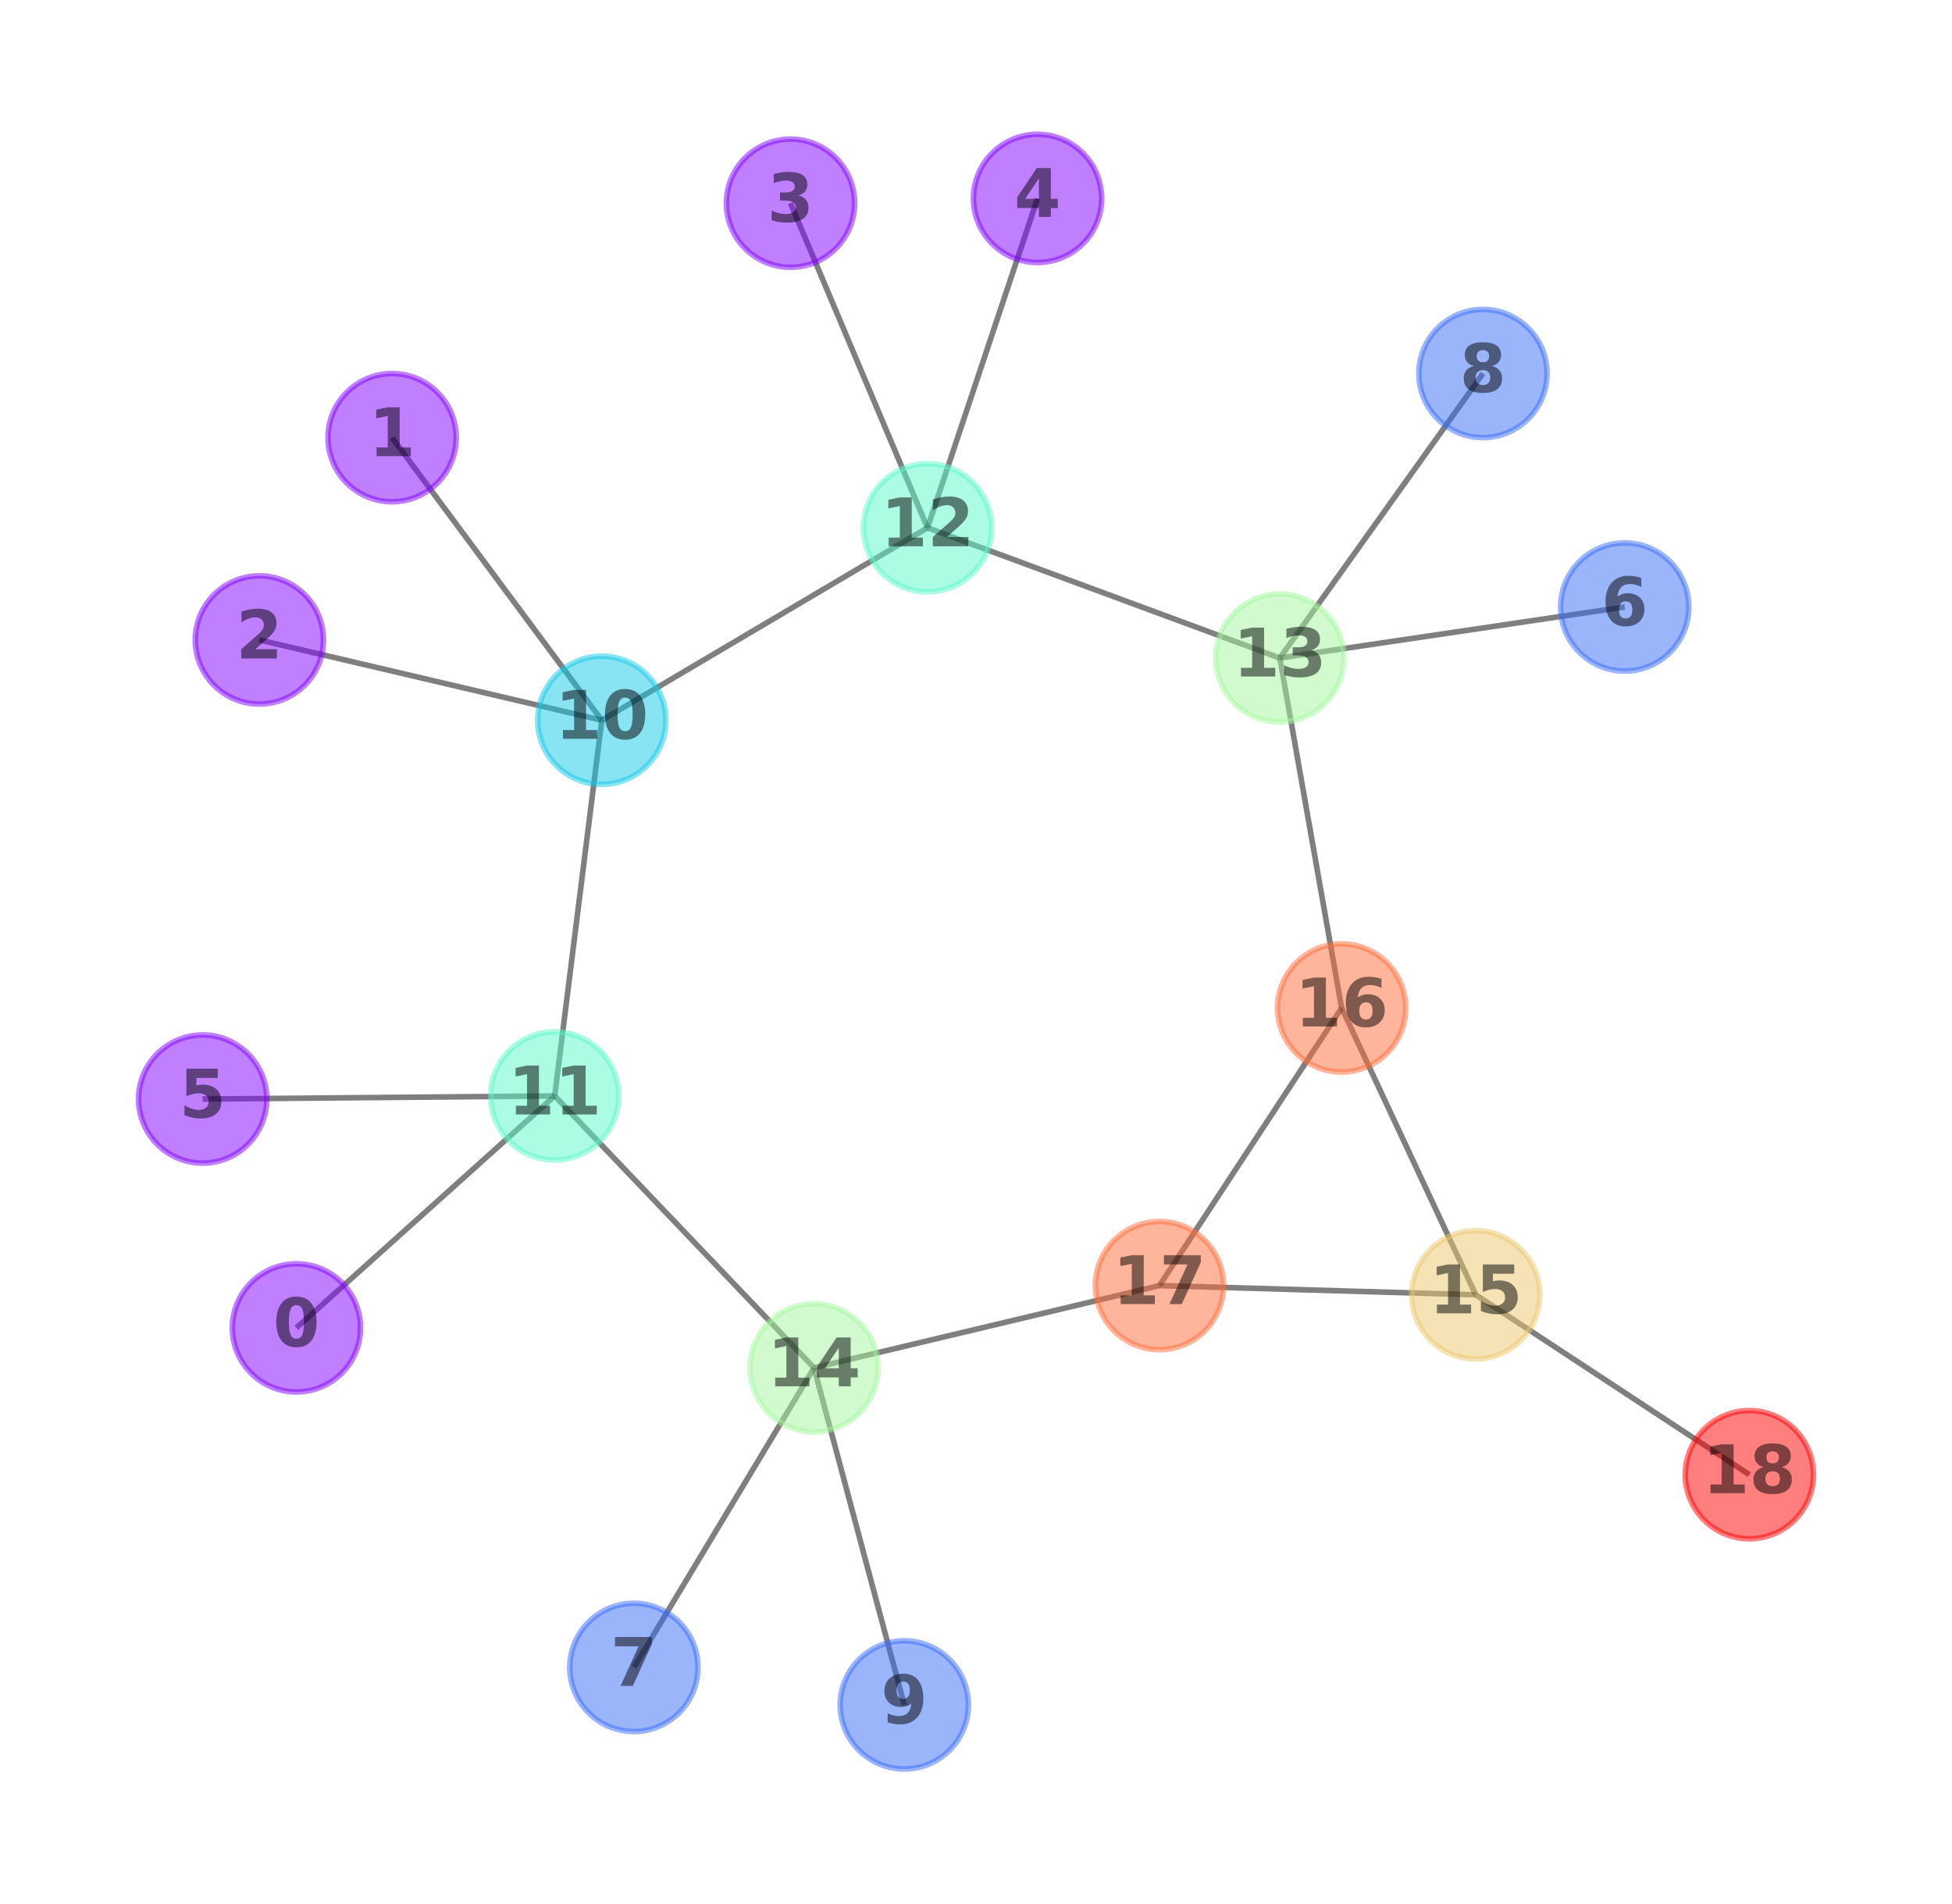
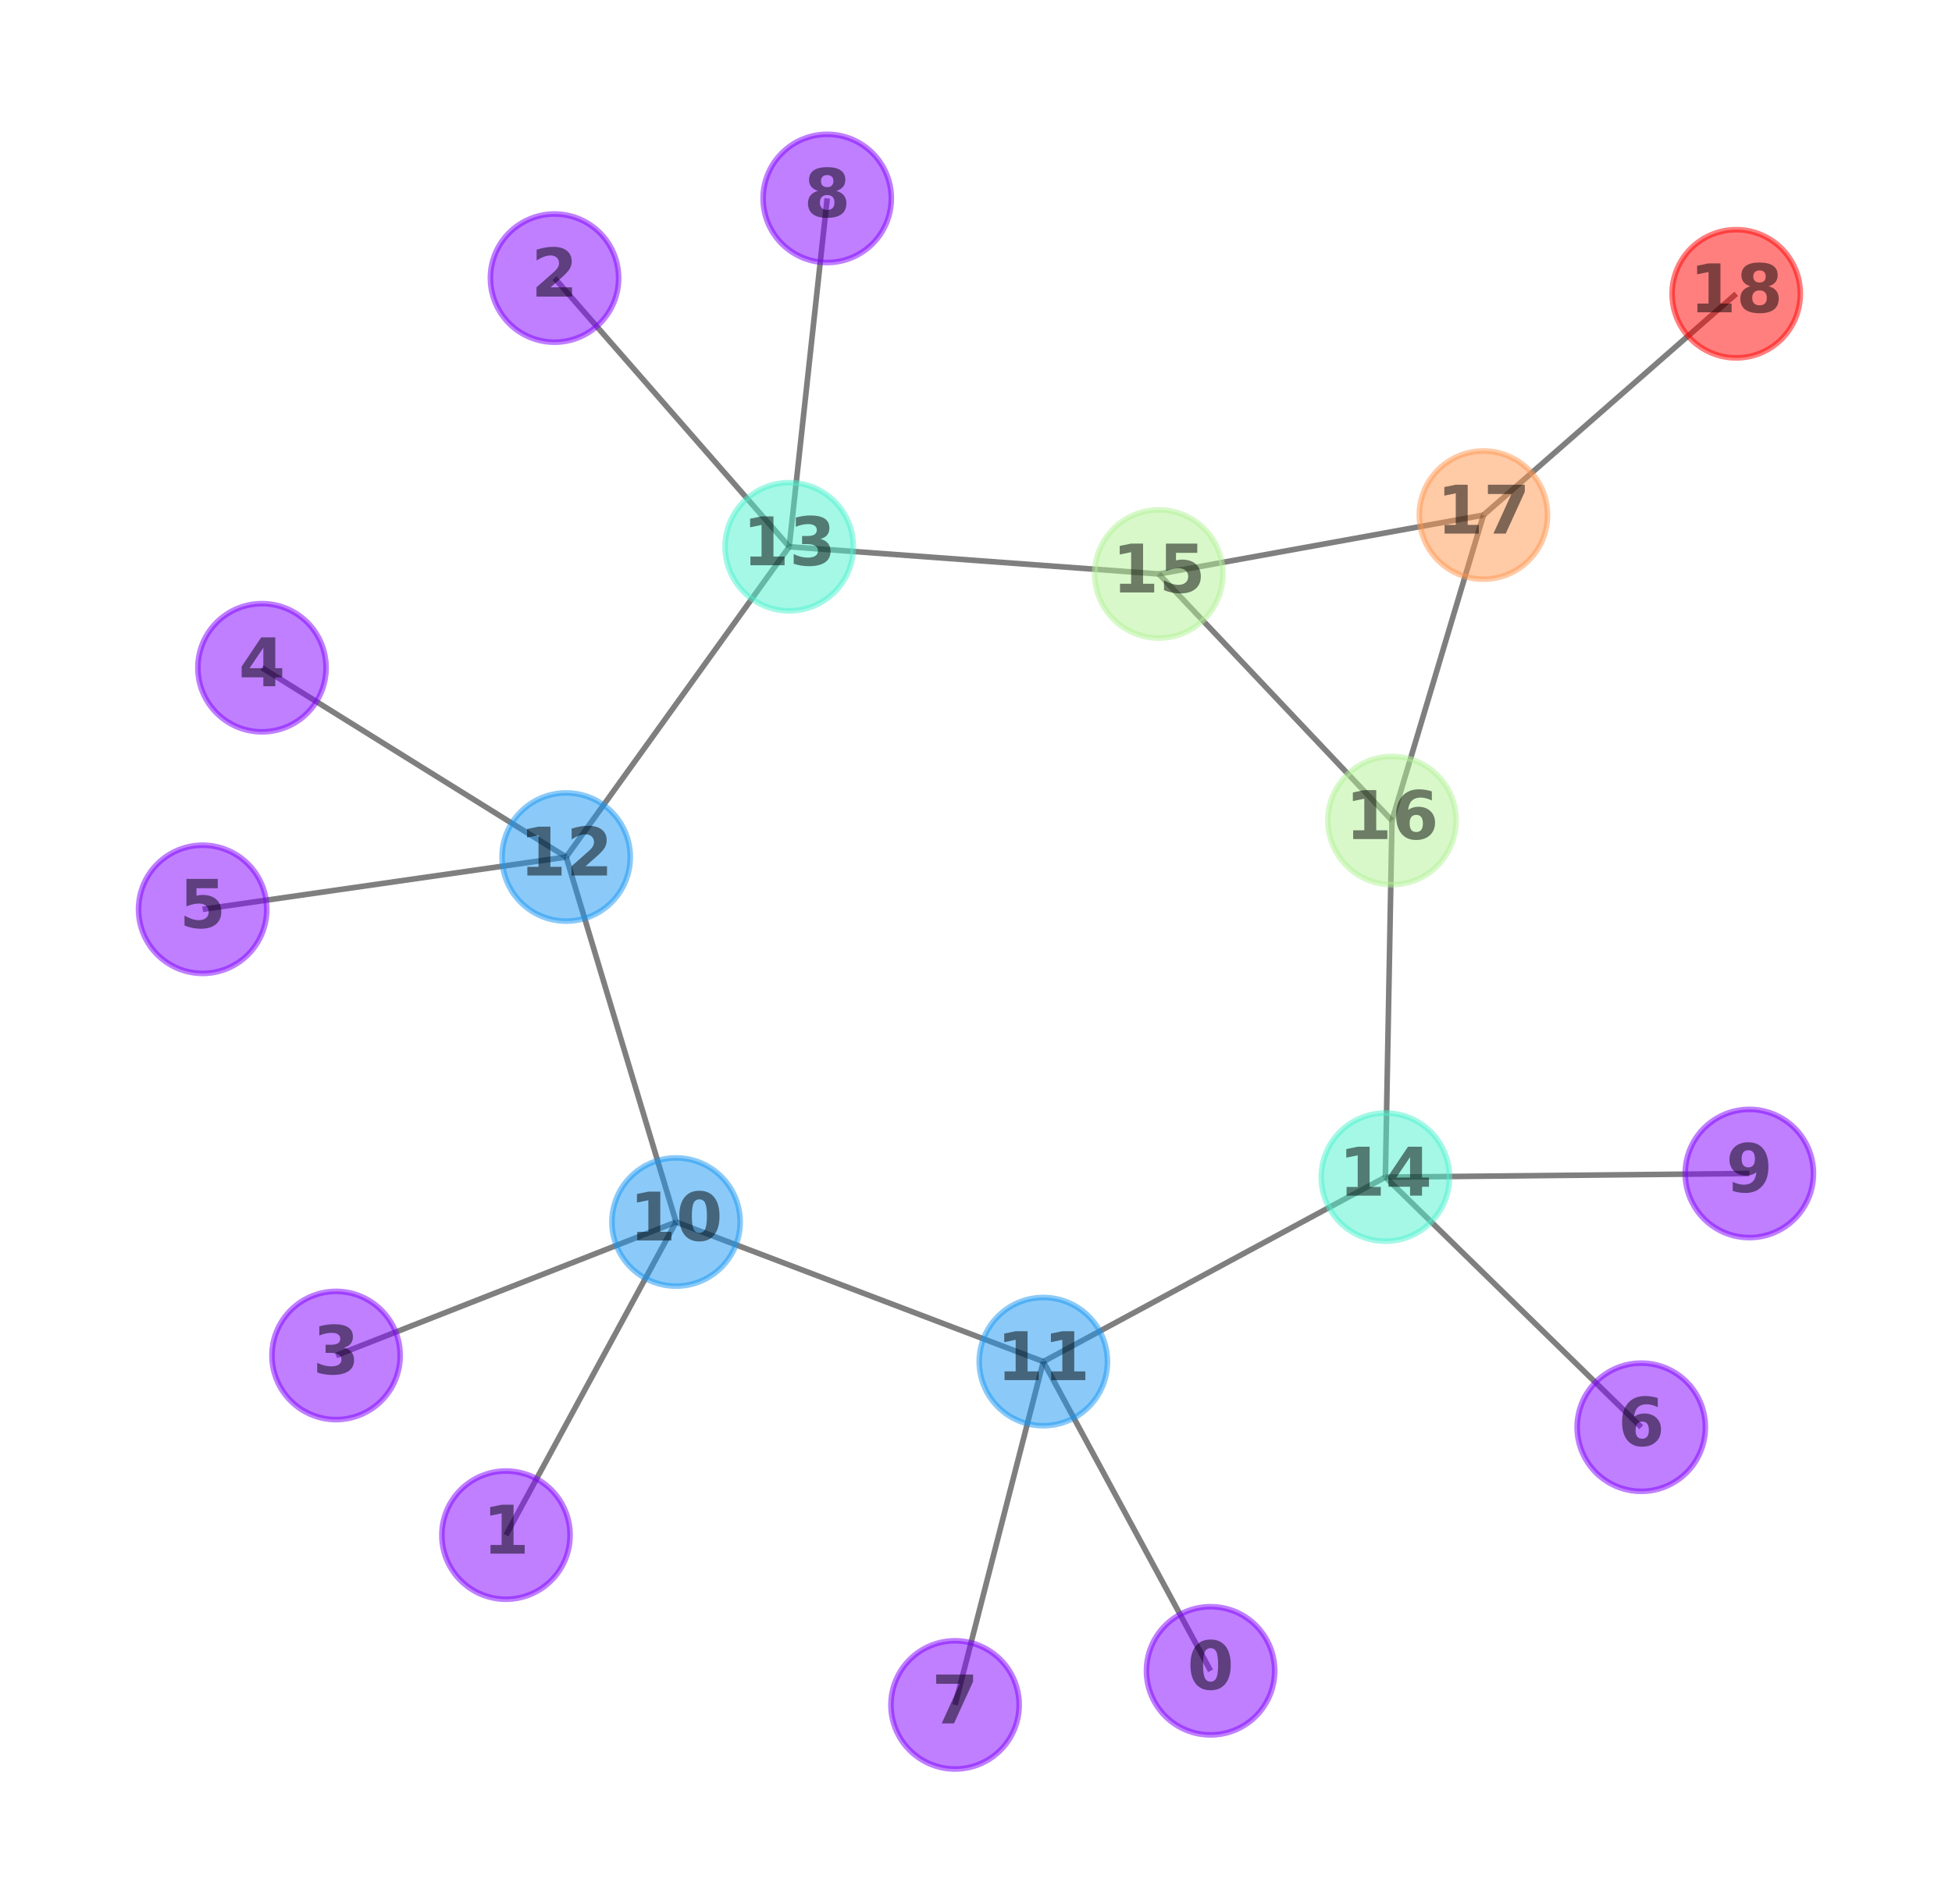
<svg xmlns="http://www.w3.org/2000/svg" xmlns:xlink="http://www.w3.org/1999/xlink" width="349.2pt" height="340.56pt" viewBox="0 0 349.2 340.56" version="1.1">
  <defs>
    <style type="text/css">*{stroke-linejoin: round; stroke-linecap: butt}</style>
  </defs>
  <g id="figure_1">
    <g id="patch_1">
      <path d="M 0 340.56  L 349.2 340.56  L 349.2 0  L 0 0  L 0 340.56  z " style="fill: none" />
    </g>
    <g id="axes_1">
      <g id="LineCollection_1">
-         <path d="M 107.655 128.879  L 165.925 94.438  " clip-path="url(#pccfd49016a)" style="fill: none; stroke: #000000; stroke-opacity: 0.5" />
-         <path d="M 107.655 128.879  L 99.232 196.095  " clip-path="url(#pccfd49016a)" style="fill: none; stroke: #000000; stroke-opacity: 0.5" />
-         <path d="M 107.655 128.879  L 70.142 78.31  " clip-path="url(#pccfd49016a)" style="fill: none; stroke: #000000; stroke-opacity: 0.5" />
-         <path d="M 107.655 128.879  L 46.396 114.505  " clip-path="url(#pccfd49016a)" style="fill: none; stroke: #000000; stroke-opacity: 0.5" />
-         <path d="M 99.232 196.095  L 145.629 244.744  " clip-path="url(#pccfd49016a)" style="fill: none; stroke: #000000; stroke-opacity: 0.5" />
-         <path d="M 99.232 196.095  L 36.253 196.65  " clip-path="url(#pccfd49016a)" style="fill: none; stroke: #000000; stroke-opacity: 0.5" />
-         <path d="M 99.232 196.095  L 53.028 237.593  " clip-path="url(#pccfd49016a)" style="fill: none; stroke: #000000; stroke-opacity: 0.5" />
-         <path d="M 145.629 244.744  L 207.421 230.026  " clip-path="url(#pccfd49016a)" style="fill: none; stroke: #000000; stroke-opacity: 0.5" />
-         <path d="M 145.629 244.744  L 113.397 298.35  " clip-path="url(#pccfd49016a)" style="fill: none; stroke: #000000; stroke-opacity: 0.5" />
-         <path d="M 145.629 244.744  L 161.769 305.057  " clip-path="url(#pccfd49016a)" style="fill: none; stroke: #000000; stroke-opacity: 0.5" />
-         <path d="M 207.421 230.026  L 264 231.678  " clip-path="url(#pccfd49016a)" style="fill: none; stroke: #000000; stroke-opacity: 0.5" />
-         <path d="M 207.421 230.026  L 240.009 180.354  " clip-path="url(#pccfd49016a)" style="fill: none; stroke: #000000; stroke-opacity: 0.5" />
-         <path d="M 240.009 180.354  L 264 231.678  " clip-path="url(#pccfd49016a)" style="fill: none; stroke: #000000; stroke-opacity: 0.5" />
-         <path d="M 240.009 180.354  L 228.953 117.738  " clip-path="url(#pccfd49016a)" style="fill: none; stroke: #000000; stroke-opacity: 0.5" />
-         <path d="M 264 231.678  L 312.947 263.862  " clip-path="url(#pccfd49016a)" style="fill: none; stroke: #000000; stroke-opacity: 0.5" />
-         <path d="M 228.953 117.738  L 165.925 94.438  " clip-path="url(#pccfd49016a)" style="fill: none; stroke: #000000; stroke-opacity: 0.5" />
-         <path d="M 228.953 117.738  L 290.653 108.606  " clip-path="url(#pccfd49016a)" style="fill: none; stroke: #000000; stroke-opacity: 0.5" />
-         <path d="M 228.953 117.738  L 265.289 66.83  " clip-path="url(#pccfd49016a)" style="fill: none; stroke: #000000; stroke-opacity: 0.5" />
-         <path d="M 165.925 94.438  L 185.611 35.503  " clip-path="url(#pccfd49016a)" style="fill: none; stroke: #000000; stroke-opacity: 0.5" />
-         <path d="M 165.925 94.438  L 141.415 36.358  " clip-path="url(#pccfd49016a)" style="fill: none; stroke: #000000; stroke-opacity: 0.5" />
+         <path d="M 216.565 298.954  L 186.646 243.629  " clip-path="url(#pe6e37e0d5b)" style="fill: none; stroke: #000000; stroke-opacity: 0.5" />
+         <path d="M 141.186 97.828  L 207.305 102.699  " clip-path="url(#pe6e37e0d5b)" style="fill: none; stroke: #000000; stroke-opacity: 0.5" />
+         <path d="M 141.186 97.828  L 101.283 153.348  " clip-path="url(#pe6e37e0d5b)" style="fill: none; stroke: #000000; stroke-opacity: 0.5" />
+         <path d="M 141.186 97.828  L 99.199 49.76  " clip-path="url(#pe6e37e0d5b)" style="fill: none; stroke: #000000; stroke-opacity: 0.5" />
+         <path d="M 141.186 97.828  L 147.982 35.503  " clip-path="url(#pe6e37e0d5b)" style="fill: none; stroke: #000000; stroke-opacity: 0.5" />
+         <path d="M 120.94 218.653  L 101.283 153.348  " clip-path="url(#pe6e37e0d5b)" style="fill: none; stroke: #000000; stroke-opacity: 0.5" />
+         <path d="M 120.94 218.653  L 186.646 243.629  " clip-path="url(#pe6e37e0d5b)" style="fill: none; stroke: #000000; stroke-opacity: 0.5" />
+         <path d="M 120.94 218.653  L 90.513 274.679  " clip-path="url(#pe6e37e0d5b)" style="fill: none; stroke: #000000; stroke-opacity: 0.5" />
+         <path d="M 120.94 218.653  L 60.119 242.536  " clip-path="url(#pe6e37e0d5b)" style="fill: none; stroke: #000000; stroke-opacity: 0.5" />
+         <path d="M 247.835 210.621  L 186.646 243.629  " clip-path="url(#pe6e37e0d5b)" style="fill: none; stroke: #000000; stroke-opacity: 0.5" />
+         <path d="M 247.835 210.621  L 249.016 146.813  " clip-path="url(#pe6e37e0d5b)" style="fill: none; stroke: #000000; stroke-opacity: 0.5" />
+         <path d="M 247.835 210.621  L 293.611 255.371  " clip-path="url(#pe6e37e0d5b)" style="fill: none; stroke: #000000; stroke-opacity: 0.5" />
+         <path d="M 247.835 210.621  L 312.947 209.971  " clip-path="url(#pe6e37e0d5b)" style="fill: none; stroke: #000000; stroke-opacity: 0.5" />
+         <path d="M 265.376 92.165  L 249.016 146.813  " clip-path="url(#pe6e37e0d5b)" style="fill: none; stroke: #000000; stroke-opacity: 0.5" />
+         <path d="M 265.376 92.165  L 207.305 102.699  " clip-path="url(#pe6e37e0d5b)" style="fill: none; stroke: #000000; stroke-opacity: 0.5" />
+         <path d="M 265.376 92.165  L 310.597 52.566  " clip-path="url(#pe6e37e0d5b)" style="fill: none; stroke: #000000; stroke-opacity: 0.5" />
+         <path d="M 46.866 119.478  L 101.283 153.348  " clip-path="url(#pe6e37e0d5b)" style="fill: none; stroke: #000000; stroke-opacity: 0.5" />
+         <path d="M 36.253 162.702  L 101.283 153.348  " clip-path="url(#pe6e37e0d5b)" style="fill: none; stroke: #000000; stroke-opacity: 0.5" />
+         <path d="M 186.646 243.629  L 170.853 305.057  " clip-path="url(#pe6e37e0d5b)" style="fill: none; stroke: #000000; stroke-opacity: 0.5" />
+         <path d="M 207.305 102.699  L 249.016 146.813  " clip-path="url(#pe6e37e0d5b)" style="fill: none; stroke: #000000; stroke-opacity: 0.5" />
      </g>
      <g id="PathCollection_1">
        <defs>
-           <path id="C0_0_ea0655f7cc" d="M 0 11.471  C 3.042 11.471 5.96 10.262 8.111 8.111  C 10.262 5.96 11.471 3.042 11.471 -0  C 11.471 -3.042 10.262 -5.96 8.111 -8.111  C 5.96 -10.262 3.042 -11.471 0 -11.471  C -3.042 -11.471 -5.96 -10.262 -8.111 -8.111  C -10.262 -5.96 -11.471 -3.042 -11.471 0  C -11.471 3.042 -10.262 5.96 -8.111 8.111  C -5.96 10.262 -3.042 11.471 0 11.471  z " />
+           <path id="C0_0_2b1d73492f" d="M 0 11.471  C 3.042 11.471 5.96 10.262 8.111 8.111  C 10.262 5.96 11.471 3.042 11.471 -0  C 11.471 -3.042 10.262 -5.96 8.111 -8.111  C 5.96 -10.262 3.042 -11.471 0 -11.471  C -3.042 -11.471 -5.96 -10.262 -8.111 -8.111  C -10.262 -5.96 -11.471 -3.042 -11.471 0  C -11.471 3.042 -10.262 5.96 -8.111 8.111  C -5.96 10.262 -3.042 11.471 0 11.471  z " />
        </defs>
-         <g clip-path="url(#pccfd49016a)">
-           <use xlink:href="#C0_0_ea0655f7cc" x="107.655" y="128.879" style="fill: #12c8e6; fill-opacity: 0.5; stroke: #12c8e6; stroke-opacity: 0.5" />
-         </g>
-         <g clip-path="url(#pccfd49016a)">
-           <use xlink:href="#C0_0_ea0655f7cc" x="99.232" y="196.095" style="fill: #5af8c8; fill-opacity: 0.5; stroke: #5af8c8; stroke-opacity: 0.5" />
-         </g>
-         <g clip-path="url(#pccfd49016a)">
-           <use xlink:href="#C0_0_ea0655f7cc" x="145.629" y="244.744" style="fill: #a4f89f; fill-opacity: 0.5; stroke: #a4f89f; stroke-opacity: 0.5" />
-         </g>
-         <g clip-path="url(#pccfd49016a)">
-           <use xlink:href="#C0_0_ea0655f7cc" x="207.421" y="230.026" style="fill: #ff6d38; fill-opacity: 0.5; stroke: #ff6d38; stroke-opacity: 0.5" />
-         </g>
-         <g clip-path="url(#pccfd49016a)">
-           <use xlink:href="#C0_0_ea0655f7cc" x="240.009" y="180.354" style="fill: #ff6d38; fill-opacity: 0.5; stroke: #ff6d38; stroke-opacity: 0.5" />
-         </g>
-         <g clip-path="url(#pccfd49016a)">
-           <use xlink:href="#C0_0_ea0655f7cc" x="264" y="231.678" style="fill: #ecc86f; fill-opacity: 0.5; stroke: #ecc86f; stroke-opacity: 0.5" />
-         </g>
-         <g clip-path="url(#pccfd49016a)">
-           <use xlink:href="#C0_0_ea0655f7cc" x="312.947" y="263.862" style="fill: #ff0000; fill-opacity: 0.5; stroke: #ff0000; stroke-opacity: 0.5" />
-         </g>
-         <g clip-path="url(#pccfd49016a)">
-           <use xlink:href="#C0_0_ea0655f7cc" x="228.953" y="117.738" style="fill: #a4f89f; fill-opacity: 0.5; stroke: #a4f89f; stroke-opacity: 0.5" />
-         </g>
-         <g clip-path="url(#pccfd49016a)">
-           <use xlink:href="#C0_0_ea0655f7cc" x="165.925" y="94.438" style="fill: #5af8c8; fill-opacity: 0.5; stroke: #5af8c8; stroke-opacity: 0.5" />
-         </g>
-         <g clip-path="url(#pccfd49016a)">
-           <use xlink:href="#C0_0_ea0655f7cc" x="70.142" y="78.31" style="fill: #8000ff; fill-opacity: 0.5; stroke: #8000ff; stroke-opacity: 0.5" />
-         </g>
-         <g clip-path="url(#pccfd49016a)">
-           <use xlink:href="#C0_0_ea0655f7cc" x="46.396" y="114.505" style="fill: #8000ff; fill-opacity: 0.5; stroke: #8000ff; stroke-opacity: 0.5" />
-         </g>
-         <g clip-path="url(#pccfd49016a)">
-           <use xlink:href="#C0_0_ea0655f7cc" x="36.253" y="196.65" style="fill: #8000ff; fill-opacity: 0.5; stroke: #8000ff; stroke-opacity: 0.5" />
-         </g>
-         <g clip-path="url(#pccfd49016a)">
-           <use xlink:href="#C0_0_ea0655f7cc" x="53.028" y="237.593" style="fill: #8000ff; fill-opacity: 0.5; stroke: #8000ff; stroke-opacity: 0.5" />
-         </g>
-         <g clip-path="url(#pccfd49016a)">
-           <use xlink:href="#C0_0_ea0655f7cc" x="113.397" y="298.35" style="fill: #386df9; fill-opacity: 0.5; stroke: #386df9; stroke-opacity: 0.5" />
-         </g>
-         <g clip-path="url(#pccfd49016a)">
-           <use xlink:href="#C0_0_ea0655f7cc" x="161.769" y="305.057" style="fill: #386df9; fill-opacity: 0.5; stroke: #386df9; stroke-opacity: 0.5" />
-         </g>
-         <g clip-path="url(#pccfd49016a)">
-           <use xlink:href="#C0_0_ea0655f7cc" x="290.653" y="108.606" style="fill: #386df9; fill-opacity: 0.5; stroke: #386df9; stroke-opacity: 0.5" />
-         </g>
-         <g clip-path="url(#pccfd49016a)">
-           <use xlink:href="#C0_0_ea0655f7cc" x="265.289" y="66.83" style="fill: #386df9; fill-opacity: 0.5; stroke: #386df9; stroke-opacity: 0.5" />
-         </g>
-         <g clip-path="url(#pccfd49016a)">
-           <use xlink:href="#C0_0_ea0655f7cc" x="185.611" y="35.503" style="fill: #8000ff; fill-opacity: 0.5; stroke: #8000ff; stroke-opacity: 0.5" />
-         </g>
-         <g clip-path="url(#pccfd49016a)">
-           <use xlink:href="#C0_0_ea0655f7cc" x="141.415" y="36.358" style="fill: #8000ff; fill-opacity: 0.5; stroke: #8000ff; stroke-opacity: 0.5" />
+         <g clip-path="url(#pe6e37e0d5b)">
+           <use xlink:href="#C0_0_2b1d73492f" x="216.565" y="298.954" style="fill: #8000ff; fill-opacity: 0.5; stroke: #8000ff; stroke-opacity: 0.5" />
+         </g>
+         <g clip-path="url(#pe6e37e0d5b)">
+           <use xlink:href="#C0_0_2b1d73492f" x="141.186" y="97.828" style="fill: #4df3ce; fill-opacity: 0.5; stroke: #4df3ce; stroke-opacity: 0.5" />
+         </g>
+         <g clip-path="url(#pe6e37e0d5b)">
+           <use xlink:href="#C0_0_2b1d73492f" x="120.94" y="218.653" style="fill: #1996f3; fill-opacity: 0.5; stroke: #1996f3; stroke-opacity: 0.5" />
+         </g>
+         <g clip-path="url(#pe6e37e0d5b)">
+           <use xlink:href="#C0_0_2b1d73492f" x="247.835" y="210.621" style="fill: #4df3ce; fill-opacity: 0.5; stroke: #4df3ce; stroke-opacity: 0.5" />
+         </g>
+         <g clip-path="url(#pe6e37e0d5b)">
+           <use xlink:href="#C0_0_2b1d73492f" x="265.376" y="92.165" style="fill: #ff964f; fill-opacity: 0.5; stroke: #ff964f; stroke-opacity: 0.5" />
+         </g>
+         <g clip-path="url(#pe6e37e0d5b)">
+           <use xlink:href="#C0_0_2b1d73492f" x="90.513" y="274.679" style="fill: #8000ff; fill-opacity: 0.5; stroke: #8000ff; stroke-opacity: 0.5" />
+         </g>
+         <g clip-path="url(#pe6e37e0d5b)">
+           <use xlink:href="#C0_0_2b1d73492f" x="310.597" y="52.566" style="fill: #ff0000; fill-opacity: 0.5; stroke: #ff0000; stroke-opacity: 0.5" />
+         </g>
+         <g clip-path="url(#pe6e37e0d5b)">
+           <use xlink:href="#C0_0_2b1d73492f" x="99.199" y="49.76" style="fill: #8000ff; fill-opacity: 0.5; stroke: #8000ff; stroke-opacity: 0.5" />
+         </g>
+         <g clip-path="url(#pe6e37e0d5b)">
+           <use xlink:href="#C0_0_2b1d73492f" x="60.119" y="242.536" style="fill: #8000ff; fill-opacity: 0.5; stroke: #8000ff; stroke-opacity: 0.5" />
+         </g>
+         <g clip-path="url(#pe6e37e0d5b)">
+           <use xlink:href="#C0_0_2b1d73492f" x="46.866" y="119.478" style="fill: #8000ff; fill-opacity: 0.5; stroke: #8000ff; stroke-opacity: 0.5" />
+         </g>
+         <g clip-path="url(#pe6e37e0d5b)">
+           <use xlink:href="#C0_0_2b1d73492f" x="36.253" y="162.702" style="fill: #8000ff; fill-opacity: 0.5; stroke: #8000ff; stroke-opacity: 0.5" />
+         </g>
+         <g clip-path="url(#pe6e37e0d5b)">
+           <use xlink:href="#C0_0_2b1d73492f" x="186.646" y="243.629" style="fill: #1996f3; fill-opacity: 0.5; stroke: #1996f3; stroke-opacity: 0.5" />
+         </g>
+         <g clip-path="url(#pe6e37e0d5b)">
+           <use xlink:href="#C0_0_2b1d73492f" x="101.283" y="153.348" style="fill: #1996f3; fill-opacity: 0.5; stroke: #1996f3; stroke-opacity: 0.5" />
+         </g>
+         <g clip-path="url(#pe6e37e0d5b)">
+           <use xlink:href="#C0_0_2b1d73492f" x="293.611" y="255.371" style="fill: #8000ff; fill-opacity: 0.5; stroke: #8000ff; stroke-opacity: 0.5" />
+         </g>
+         <g clip-path="url(#pe6e37e0d5b)">
+           <use xlink:href="#C0_0_2b1d73492f" x="170.853" y="305.057" style="fill: #8000ff; fill-opacity: 0.5; stroke: #8000ff; stroke-opacity: 0.5" />
+         </g>
+         <g clip-path="url(#pe6e37e0d5b)">
+           <use xlink:href="#C0_0_2b1d73492f" x="147.982" y="35.503" style="fill: #8000ff; fill-opacity: 0.5; stroke: #8000ff; stroke-opacity: 0.5" />
+         </g>
+         <g clip-path="url(#pe6e37e0d5b)">
+           <use xlink:href="#C0_0_2b1d73492f" x="207.305" y="102.699" style="fill: #b2f396; fill-opacity: 0.5; stroke: #b2f396; stroke-opacity: 0.5" />
+         </g>
+         <g clip-path="url(#pe6e37e0d5b)">
+           <use xlink:href="#C0_0_2b1d73492f" x="249.016" y="146.813" style="fill: #b2f396; fill-opacity: 0.5; stroke: #b2f396; stroke-opacity: 0.5" />
+         </g>
+         <g clip-path="url(#pe6e37e0d5b)">
+           <use xlink:href="#C0_0_2b1d73492f" x="312.947" y="209.971" style="fill: #8000ff; fill-opacity: 0.5; stroke: #8000ff; stroke-opacity: 0.5" />
        </g>
      </g>
      <g id="text_1">
-         <g clip-path="url(#pccfd49016a)">
-           <g style="opacity: 0.5" transform="translate(99.30575 132.1901)scale(0.12 -0.12)">
+         <g clip-path="url(#pe6e37e0d5b)">
+           <g style="opacity: 0.5" transform="translate(212.3905 302.2651)scale(0.12 -0.12)">
+             <defs>
+               <path id="DejaVuSans-Bold-30" d="M 2944 2338  Q 2944 3213 2780 3570  Q 2616 3928 2228 3928  Q 1841 3928 1675 3570  Q 1509 3213 1509 2338  Q 1509 1453 1675 1090  Q 1841 728 2228 728  Q 2613 728 2778 1090  Q 2944 1453 2944 2338  z M 4147 2328  Q 4147 1169 3647 539  Q 3147 -91 2228 -91  Q 1306 -91 806 539  Q 306 1169 306 2328  Q 306 3491 806 4120  Q 1306 4750 2228 4750  Q 3147 4750 3647 4120  Q 4147 3491 4147 2328  z " transform="scale(0.015625)" />
+             </defs>
+             <use xlink:href="#DejaVuSans-Bold-30" />
+           </g>
+         </g>
+       </g>
+       <g id="text_2">
+         <g clip-path="url(#pe6e37e0d5b)">
+           <g style="opacity: 0.5" transform="translate(132.8369 101.1389)scale(0.12 -0.12)">
            <defs>
              <path id="DejaVuSans-Bold-31" d="M 750 831  L 1813 831  L 1813 3847  L 722 3622  L 722 4441  L 1806 4666  L 2950 4666  L 2950 831  L 4013 831  L 4013 0  L 750 0  L 750 831  z " transform="scale(0.015625)" />
-               <path id="DejaVuSans-Bold-30" d="M 2944 2338  Q 2944 3213 2780 3570  Q 2616 3928 2228 3928  Q 1841 3928 1675 3570  Q 1509 3213 1509 2338  Q 1509 1453 1675 1090  Q 1841 728 2228 728  Q 2613 728 2778 1090  Q 2944 1453 2944 2338  z M 4147 2328  Q 4147 1169 3647 539  Q 3147 -91 2228 -91  Q 1306 -91 806 539  Q 306 1169 306 2328  Q 306 3491 806 4120  Q 1306 4750 2228 4750  Q 3147 4750 3647 4120  Q 4147 3491 4147 2328  z " transform="scale(0.015625)" />
-             </defs>
+               <path id="DejaVuSans-Bold-33" d="M 2981 2516  Q 3453 2394 3698 2092  Q 3944 1791 3944 1325  Q 3944 631 3412 270  Q 2881 -91 1863 -91  Q 1503 -91 1142 -33  Q 781 25 428 141  L 428 1069  Q 766 900 1098 814  Q 1431 728 1753 728  Q 2231 728 2486 893  Q 2741 1059 2741 1369  Q 2741 1688 2480 1852  Q 2219 2016 1709 2016  L 1228 2016  L 1228 2791  L 1734 2791  Q 2188 2791 2409 2933  Q 2631 3075 2631 3366  Q 2631 3634 2415 3781  Q 2200 3928 1806 3928  Q 1516 3928 1219 3862  Q 922 3797 628 3669  L 628 4550  Q 984 4650 1334 4700  Q 1684 4750 2022 4750  Q 2931 4750 3382 4451  Q 3834 4153 3834 3553  Q 3834 3144 3618 2883  Q 3403 2622 2981 2516  z " transform="scale(0.015625)" />
+             </defs>
+             <use xlink:href="#DejaVuSans-Bold-31" />
+             <use xlink:href="#DejaVuSans-Bold-33" x="69.58" />
+           </g>
+         </g>
+       </g>
+       <g id="text_3">
+         <g clip-path="url(#pe6e37e0d5b)">
+           <g style="opacity: 0.5" transform="translate(112.5909 221.9638)scale(0.12 -0.12)">
            <use xlink:href="#DejaVuSans-Bold-31" />
            <use xlink:href="#DejaVuSans-Bold-30" x="69.58" />
          </g>
        </g>
      </g>
-       <g id="text_2">
-         <g clip-path="url(#pccfd49016a)">
-           <g style="opacity: 0.5" transform="translate(90.88241 199.4061)scale(0.12 -0.12)">
+       <g id="text_4">
+         <g clip-path="url(#pe6e37e0d5b)">
+           <g style="opacity: 0.5" transform="translate(239.4853 213.9322)scale(0.12 -0.12)">
+             <defs>
+               <path id="DejaVuSans-Bold-34" d="M 2356 3675  L 1038 1722  L 2356 1722  L 2356 3675  z M 2156 4666  L 3494 4666  L 3494 1722  L 4159 1722  L 4159 850  L 3494 850  L 3494 0  L 2356 0  L 2356 850  L 288 850  L 288 1881  L 2156 4666  z " transform="scale(0.015625)" />
+             </defs>
+             <use xlink:href="#DejaVuSans-Bold-31" />
+             <use xlink:href="#DejaVuSans-Bold-34" x="69.58" />
+           </g>
+         </g>
+       </g>
+       <g id="text_5">
+         <g clip-path="url(#pe6e37e0d5b)">
+           <g style="opacity: 0.5" transform="translate(257.0268 95.47672)scale(0.12 -0.12)">
+             <defs>
+               <path id="DejaVuSans-Bold-37" d="M 428 4666  L 3944 4666  L 3944 3988  L 2125 0  L 953 0  L 2675 3781  L 428 3781  L 428 4666  z " transform="scale(0.015625)" />
+             </defs>
+             <use xlink:href="#DejaVuSans-Bold-31" />
+             <use xlink:href="#DejaVuSans-Bold-37" x="69.58" />
+           </g>
+         </g>
+       </g>
+       <g id="text_6">
+         <g clip-path="url(#pe6e37e0d5b)">
+           <g style="opacity: 0.5" transform="translate(86.33788 277.9905)scale(0.12 -0.12)">
+             <use xlink:href="#DejaVuSans-Bold-31" />
+           </g>
+         </g>
+       </g>
+       <g id="text_7">
+         <g clip-path="url(#pe6e37e0d5b)">
+           <g style="opacity: 0.5" transform="translate(302.2476 55.87761)scale(0.12 -0.12)">
+             <defs>
+               <path id="DejaVuSans-Bold-38" d="M 2228 2088  Q 1891 2088 1709 1903  Q 1528 1719 1528 1375  Q 1528 1031 1709 848  Q 1891 666 2228 666  Q 2563 666 2741 848  Q 2919 1031 2919 1375  Q 2919 1722 2741 1905  Q 2563 2088 2228 2088  z M 1350 2484  Q 925 2613 709 2878  Q 494 3144 494 3541  Q 494 4131 934 4440  Q 1375 4750 2228 4750  Q 3075 4750 3515 4442  Q 3956 4134 3956 3541  Q 3956 3144 3739 2878  Q 3522 2613 3097 2484  Q 3572 2353 3814 2058  Q 4056 1763 4056 1313  Q 4056 619 3595 264  Q 3134 -91 2228 -91  Q 1319 -91 855 264  Q 391 619 391 1313  Q 391 1763 633 2058  Q 875 2353 1350 2484  z M 1631 3419  Q 1631 3141 1786 2991  Q 1941 2841 2228 2841  Q 2509 2841 2662 2991  Q 2816 3141 2816 3419  Q 2816 3697 2662 3845  Q 2509 3994 2228 3994  Q 1941 3994 1786 3844  Q 1631 3694 1631 3419  z " transform="scale(0.015625)" />
+             </defs>
+             <use xlink:href="#DejaVuSans-Bold-31" />
+             <use xlink:href="#DejaVuSans-Bold-38" x="69.58" />
+           </g>
+         </g>
+       </g>
+       <g id="text_8">
+         <g clip-path="url(#pe6e37e0d5b)">
+           <g style="opacity: 0.5" transform="translate(95.02474 53.07117)scale(0.12 -0.12)">
+             <defs>
+               <path id="DejaVuSans-Bold-32" d="M 1844 884  L 3897 884  L 3897 0  L 506 0  L 506 884  L 2209 2388  Q 2438 2594 2547 2791  Q 2656 2988 2656 3200  Q 2656 3528 2436 3728  Q 2216 3928 1850 3928  Q 1569 3928 1234 3808  Q 900 3688 519 3450  L 519 4475  Q 925 4609 1322 4679  Q 1719 4750 2100 4750  Q 2938 4750 3402 4381  Q 3866 4013 3866 3353  Q 3866 2972 3669 2642  Q 3472 2313 2841 1759  L 1844 884  z " transform="scale(0.015625)" />
+             </defs>
+             <use xlink:href="#DejaVuSans-Bold-32" />
+           </g>
+         </g>
+       </g>
+       <g id="text_9">
+         <g clip-path="url(#pe6e37e0d5b)">
+           <g style="opacity: 0.5" transform="translate(55.94435 245.8468)scale(0.12 -0.12)">
+             <use xlink:href="#DejaVuSans-Bold-33" />
+           </g>
+         </g>
+       </g>
+       <g id="text_10">
+         <g clip-path="url(#pe6e37e0d5b)">
+           <g style="opacity: 0.5" transform="translate(42.69117 122.7895)scale(0.12 -0.12)">
+             <use xlink:href="#DejaVuSans-Bold-34" />
+           </g>
+         </g>
+       </g>
+       <g id="text_11">
+         <g clip-path="url(#pe6e37e0d5b)">
+           <g style="opacity: 0.5" transform="translate(32.0782 166.013)scale(0.12 -0.12)">
+             <defs>
+               <path id="DejaVuSans-Bold-35" d="M 678 4666  L 3669 4666  L 3669 3781  L 1638 3781  L 1638 3059  Q 1775 3097 1914 3117  Q 2053 3138 2203 3138  Q 3056 3138 3531 2711  Q 4006 2284 4006 1522  Q 4006 766 3489 337  Q 2972 -91 2053 -91  Q 1656 -91 1267 -14  Q 878 63 494 219  L 494 1166  Q 875 947 1217 837  Q 1559 728 1863 728  Q 2300 728 2551 942  Q 2803 1156 2803 1522  Q 2803 1891 2551 2103  Q 2300 2316 1863 2316  Q 1603 2316 1309 2248  Q 1016 2181 678 2041  L 678 4666  z " transform="scale(0.015625)" />
+             </defs>
+             <use xlink:href="#DejaVuSans-Bold-35" />
+           </g>
+         </g>
+       </g>
+       <g id="text_12">
+         <g clip-path="url(#pe6e37e0d5b)">
+           <g style="opacity: 0.5" transform="translate(178.2965 246.9406)scale(0.12 -0.12)">
            <use xlink:href="#DejaVuSans-Bold-31" />
            <use xlink:href="#DejaVuSans-Bold-31" x="69.58" />
          </g>
        </g>
      </g>
-       <g id="text_3">
-         <g clip-path="url(#pccfd49016a)">
-           <g style="opacity: 0.5" transform="translate(137.2799 248.0548)scale(0.12 -0.12)">
-             <defs>
-               <path id="DejaVuSans-Bold-34" d="M 2356 3675  L 1038 1722  L 2356 1722  L 2356 3675  z M 2156 4666  L 3494 4666  L 3494 1722  L 4159 1722  L 4159 850  L 3494 850  L 3494 0  L 2356 0  L 2356 850  L 288 850  L 288 1881  L 2156 4666  z " transform="scale(0.015625)" />
-             </defs>
-             <use xlink:href="#DejaVuSans-Bold-31" />
-             <use xlink:href="#DejaVuSans-Bold-34" x="69.58" />
-           </g>
-         </g>
-       </g>
-       <g id="text_4">
-         <g clip-path="url(#pccfd49016a)">
-           <g style="opacity: 0.5" transform="translate(199.0715 233.3377)scale(0.12 -0.12)">
-             <defs>
-               <path id="DejaVuSans-Bold-37" d="M 428 4666  L 3944 4666  L 3944 3988  L 2125 0  L 953 0  L 2675 3781  L 428 3781  L 428 4666  z " transform="scale(0.015625)" />
-             </defs>
-             <use xlink:href="#DejaVuSans-Bold-31" />
-             <use xlink:href="#DejaVuSans-Bold-37" x="69.58" />
-           </g>
-         </g>
-       </g>
-       <g id="text_5">
-         <g clip-path="url(#pccfd49016a)">
-           <g style="opacity: 0.5" transform="translate(231.6599 183.6651)scale(0.12 -0.12)">
+       <g id="text_13">
+         <g clip-path="url(#pe6e37e0d5b)">
+           <g style="opacity: 0.5" transform="translate(92.93374 156.6597)scale(0.12 -0.12)">
+             <use xlink:href="#DejaVuSans-Bold-31" />
+             <use xlink:href="#DejaVuSans-Bold-32" x="69.58" />
+           </g>
+         </g>
+       </g>
+       <g id="text_14">
+         <g clip-path="url(#pe6e37e0d5b)">
+           <g style="opacity: 0.5" transform="translate(289.4361 258.6824)scale(0.12 -0.12)">
            <defs>
              <path id="DejaVuSans-Bold-36" d="M 2316 2303  Q 2000 2303 1842 2098  Q 1684 1894 1684 1484  Q 1684 1075 1842 870  Q 2000 666 2316 666  Q 2634 666 2792 870  Q 2950 1075 2950 1484  Q 2950 1894 2792 2098  Q 2634 2303 2316 2303  z M 3803 4544  L 3803 3681  Q 3506 3822 3243 3889  Q 2981 3956 2731 3956  Q 2194 3956 1894 3657  Q 1594 3359 1544 2772  Q 1750 2925 1990 3001  Q 2231 3078 2516 3078  Q 3231 3078 3670 2659  Q 4109 2241 4109 1563  Q 4109 813 3618 361  Q 3128 -91 2303 -91  Q 1394 -91 895 523  Q 397 1138 397 2266  Q 397 3422 980 4083  Q 1563 4744 2578 4744  Q 2900 4744 3203 4694  Q 3506 4644 3803 4544  z " transform="scale(0.015625)" />
            </defs>
+             <use xlink:href="#DejaVuSans-Bold-36" />
+           </g>
+         </g>
+       </g>
+       <g id="text_15">
+         <g clip-path="url(#pe6e37e0d5b)">
+           <g style="opacity: 0.5" transform="translate(166.6785 308.3681)scale(0.12 -0.12)">
+             <use xlink:href="#DejaVuSans-Bold-37" />
+           </g>
+         </g>
+       </g>
+       <g id="text_16">
+         <g clip-path="url(#pe6e37e0d5b)">
+           <g style="opacity: 0.5" transform="translate(143.8075 38.81439)scale(0.12 -0.12)">
+             <use xlink:href="#DejaVuSans-Bold-38" />
+           </g>
+         </g>
+       </g>
+       <g id="text_17">
+         <g clip-path="url(#pe6e37e0d5b)">
+           <g style="opacity: 0.5" transform="translate(198.9557 106.01)scale(0.12 -0.12)">
+             <use xlink:href="#DejaVuSans-Bold-31" />
+             <use xlink:href="#DejaVuSans-Bold-35" x="69.58" />
+           </g>
+         </g>
+       </g>
+       <g id="text_18">
+         <g clip-path="url(#pe6e37e0d5b)">
+           <g style="opacity: 0.5" transform="translate(240.6661 150.1244)scale(0.12 -0.12)">
            <use xlink:href="#DejaVuSans-Bold-31" />
            <use xlink:href="#DejaVuSans-Bold-36" x="69.58" />
          </g>
        </g>
      </g>
-       <g id="text_6">
-         <g clip-path="url(#pccfd49016a)">
-           <g style="opacity: 0.5" transform="translate(255.6501 234.9891)scale(0.12 -0.12)">
-             <defs>
-               <path id="DejaVuSans-Bold-35" d="M 678 4666  L 3669 4666  L 3669 3781  L 1638 3781  L 1638 3059  Q 1775 3097 1914 3117  Q 2053 3138 2203 3138  Q 3056 3138 3531 2711  Q 4006 2284 4006 1522  Q 4006 766 3489 337  Q 2972 -91 2053 -91  Q 1656 -91 1267 -14  Q 878 63 494 219  L 494 1166  Q 875 947 1217 837  Q 1559 728 1863 728  Q 2300 728 2551 942  Q 2803 1156 2803 1522  Q 2803 1891 2551 2103  Q 2300 2316 1863 2316  Q 1603 2316 1309 2248  Q 1016 2181 678 2041  L 678 4666  z " transform="scale(0.015625)" />
-             </defs>
-             <use xlink:href="#DejaVuSans-Bold-31" />
-             <use xlink:href="#DejaVuSans-Bold-35" x="69.58" />
-           </g>
-         </g>
-       </g>
-       <g id="text_7">
-         <g clip-path="url(#pccfd49016a)">
-           <g style="opacity: 0.5" transform="translate(304.5977 267.1731)scale(0.12 -0.12)">
-             <defs>
-               <path id="DejaVuSans-Bold-38" d="M 2228 2088  Q 1891 2088 1709 1903  Q 1528 1719 1528 1375  Q 1528 1031 1709 848  Q 1891 666 2228 666  Q 2563 666 2741 848  Q 2919 1031 2919 1375  Q 2919 1722 2741 1905  Q 2563 2088 2228 2088  z M 1350 2484  Q 925 2613 709 2878  Q 494 3144 494 3541  Q 494 4131 934 4440  Q 1375 4750 2228 4750  Q 3075 4750 3515 4442  Q 3956 4134 3956 3541  Q 3956 3144 3739 2878  Q 3522 2613 3097 2484  Q 3572 2353 3814 2058  Q 4056 1763 4056 1313  Q 4056 619 3595 264  Q 3134 -91 2228 -91  Q 1319 -91 855 264  Q 391 619 391 1313  Q 391 1763 633 2058  Q 875 2353 1350 2484  z M 1631 3419  Q 1631 3141 1786 2991  Q 1941 2841 2228 2841  Q 2509 2841 2662 2991  Q 2816 3141 2816 3419  Q 2816 3697 2662 3845  Q 2509 3994 2228 3994  Q 1941 3994 1786 3844  Q 1631 3694 1631 3419  z " transform="scale(0.015625)" />
-             </defs>
-             <use xlink:href="#DejaVuSans-Bold-31" />
-             <use xlink:href="#DejaVuSans-Bold-38" x="69.58" />
-           </g>
-         </g>
-       </g>
-       <g id="text_8">
-         <g clip-path="url(#pccfd49016a)">
-           <g style="opacity: 0.5" transform="translate(220.6035 121.0493)scale(0.12 -0.12)">
-             <defs>
-               <path id="DejaVuSans-Bold-33" d="M 2981 2516  Q 3453 2394 3698 2092  Q 3944 1791 3944 1325  Q 3944 631 3412 270  Q 2881 -91 1863 -91  Q 1503 -91 1142 -33  Q 781 25 428 141  L 428 1069  Q 766 900 1098 814  Q 1431 728 1753 728  Q 2231 728 2486 893  Q 2741 1059 2741 1369  Q 2741 1688 2480 1852  Q 2219 2016 1709 2016  L 1228 2016  L 1228 2791  L 1734 2791  Q 2188 2791 2409 2933  Q 2631 3075 2631 3366  Q 2631 3634 2415 3781  Q 2200 3928 1806 3928  Q 1516 3928 1219 3862  Q 922 3797 628 3669  L 628 4550  Q 984 4650 1334 4700  Q 1684 4750 2022 4750  Q 2931 4750 3382 4451  Q 3834 4153 3834 3553  Q 3834 3144 3618 2883  Q 3403 2622 2981 2516  z " transform="scale(0.015625)" />
-             </defs>
-             <use xlink:href="#DejaVuSans-Bold-31" />
-             <use xlink:href="#DejaVuSans-Bold-33" x="69.58" />
-           </g>
-         </g>
-       </g>
-       <g id="text_9">
-         <g clip-path="url(#pccfd49016a)">
-           <g style="opacity: 0.5" transform="translate(157.5758 97.74892)scale(0.12 -0.12)">
-             <defs>
-               <path id="DejaVuSans-Bold-32" d="M 1844 884  L 3897 884  L 3897 0  L 506 0  L 506 884  L 2209 2388  Q 2438 2594 2547 2791  Q 2656 2988 2656 3200  Q 2656 3528 2436 3728  Q 2216 3928 1850 3928  Q 1569 3928 1234 3808  Q 900 3688 519 3450  L 519 4475  Q 925 4609 1322 4679  Q 1719 4750 2100 4750  Q 2938 4750 3402 4381  Q 3866 4013 3866 3353  Q 3866 2972 3669 2642  Q 3472 2313 2841 1759  L 1844 884  z " transform="scale(0.015625)" />
-             </defs>
-             <use xlink:href="#DejaVuSans-Bold-31" />
-             <use xlink:href="#DejaVuSans-Bold-32" x="69.58" />
-           </g>
-         </g>
-       </g>
-       <g id="text_10">
-         <g clip-path="url(#pccfd49016a)">
-           <g style="opacity: 0.5" transform="translate(65.96729 81.62098)scale(0.12 -0.12)">
-             <use xlink:href="#DejaVuSans-Bold-31" />
-           </g>
-         </g>
-       </g>
-       <g id="text_11">
-         <g clip-path="url(#pccfd49016a)">
-           <g style="opacity: 0.5" transform="translate(42.22128 117.816)scale(0.12 -0.12)">
-             <use xlink:href="#DejaVuSans-Bold-32" />
-           </g>
-         </g>
-       </g>
-       <g id="text_12">
-         <g clip-path="url(#pccfd49016a)">
-           <g style="opacity: 0.5" transform="translate(32.0782 199.9616)scale(0.12 -0.12)">
-             <use xlink:href="#DejaVuSans-Bold-35" />
-           </g>
-         </g>
-       </g>
-       <g id="text_13">
-         <g clip-path="url(#pccfd49016a)">
-           <g style="opacity: 0.5" transform="translate(48.85302 240.9042)scale(0.12 -0.12)">
-             <use xlink:href="#DejaVuSans-Bold-30" />
-           </g>
-         </g>
-       </g>
-       <g id="text_14">
-         <g clip-path="url(#pccfd49016a)">
-           <g style="opacity: 0.5" transform="translate(109.2224 301.6614)scale(0.12 -0.12)">
-             <use xlink:href="#DejaVuSans-Bold-37" />
-           </g>
-         </g>
-       </g>
-       <g id="text_15">
-         <g clip-path="url(#pccfd49016a)">
-           <g style="opacity: 0.5" transform="translate(157.5946 308.3681)scale(0.12 -0.12)">
+       <g id="text_19">
+         <g clip-path="url(#pe6e37e0d5b)">
+           <g style="opacity: 0.5" transform="translate(308.7724 213.2822)scale(0.12 -0.12)">
            <defs>
              <path id="DejaVuSans-Bold-39" d="M 641 103  L 641 966  Q 928 831 1190 764  Q 1453 697 1709 697  Q 2247 697 2547 995  Q 2847 1294 2900 1881  Q 2688 1725 2447 1647  Q 2206 1569 1925 1569  Q 1209 1569 770 1986  Q 331 2403 331 3084  Q 331 3838 820 4291  Q 1309 4744 2131 4744  Q 3044 4744 3544 4128  Q 4044 3513 4044 2388  Q 4044 1231 3459 570  Q 2875 -91 1856 -91  Q 1528 -91 1228 -42  Q 928 6 641 103  z M 2125 2350  Q 2441 2350 2600 2554  Q 2759 2759 2759 3169  Q 2759 3575 2600 3781  Q 2441 3988 2125 3988  Q 1809 3988 1650 3781  Q 1491 3575 1491 3169  Q 1491 2759 1650 2554  Q 1809 2350 2125 2350  z " transform="scale(0.015625)" />
            </defs>
            <use xlink:href="#DejaVuSans-Bold-39" />
-           </g>
-         </g>
-       </g>
-       <g id="text_16">
-         <g clip-path="url(#pccfd49016a)">
-           <g style="opacity: 0.5" transform="translate(286.4785 111.9174)scale(0.12 -0.12)">
-             <use xlink:href="#DejaVuSans-Bold-36" />
-           </g>
-         </g>
-       </g>
-       <g id="text_17">
-         <g clip-path="url(#pccfd49016a)">
-           <g style="opacity: 0.5" transform="translate(261.1145 70.14165)scale(0.12 -0.12)">
-             <use xlink:href="#DejaVuSans-Bold-38" />
-           </g>
-         </g>
-       </g>
-       <g id="text_18">
-         <g clip-path="url(#pccfd49016a)">
-           <g style="opacity: 0.5" transform="translate(181.4361 38.81439)scale(0.12 -0.12)">
-             <use xlink:href="#DejaVuSans-Bold-34" />
-           </g>
-         </g>
-       </g>
-       <g id="text_19">
-         <g clip-path="url(#pccfd49016a)">
-           <g style="opacity: 0.5" transform="translate(137.2404 39.66944)scale(0.12 -0.12)">
-             <use xlink:href="#DejaVuSans-Bold-33" />
          </g>
        </g>
      </g>
    </g>
  </g>
  <defs>
-     <clipPath id="pccfd49016a">
+     <clipPath id="pe6e37e0d5b">
      <rect x="7.2" y="7.2" width="334.8" height="326.16" />
    </clipPath>
  </defs>
</svg>
